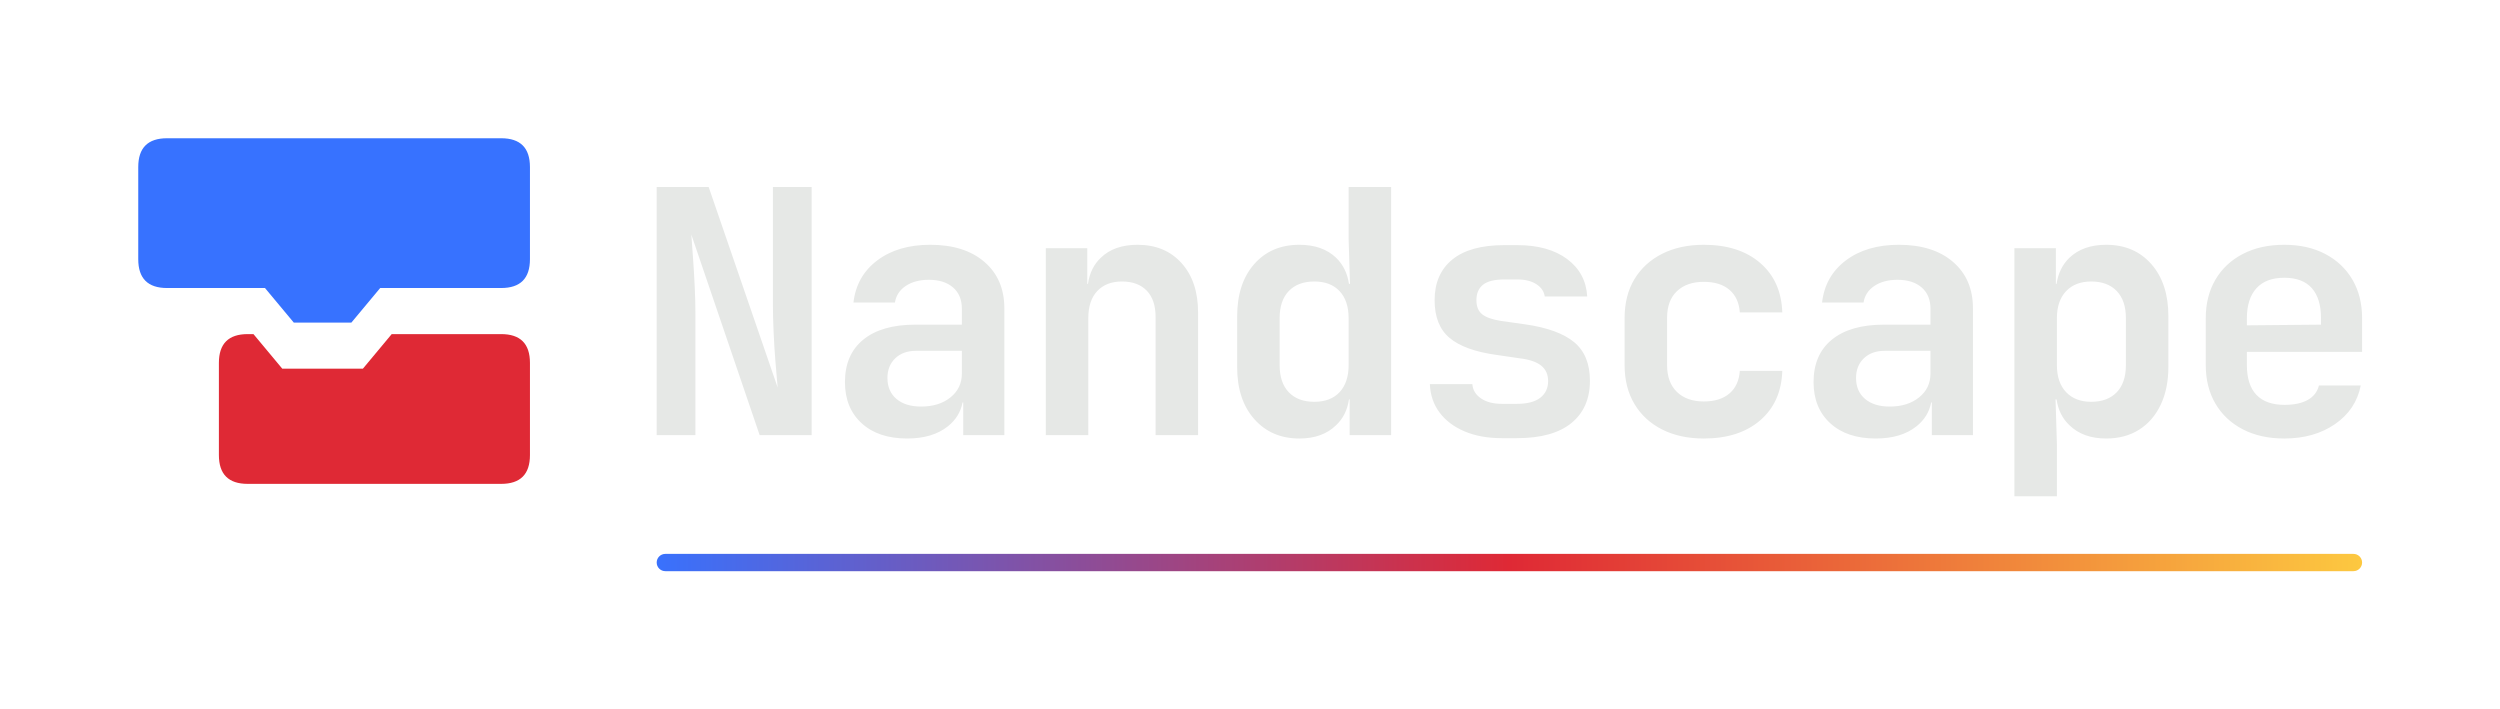
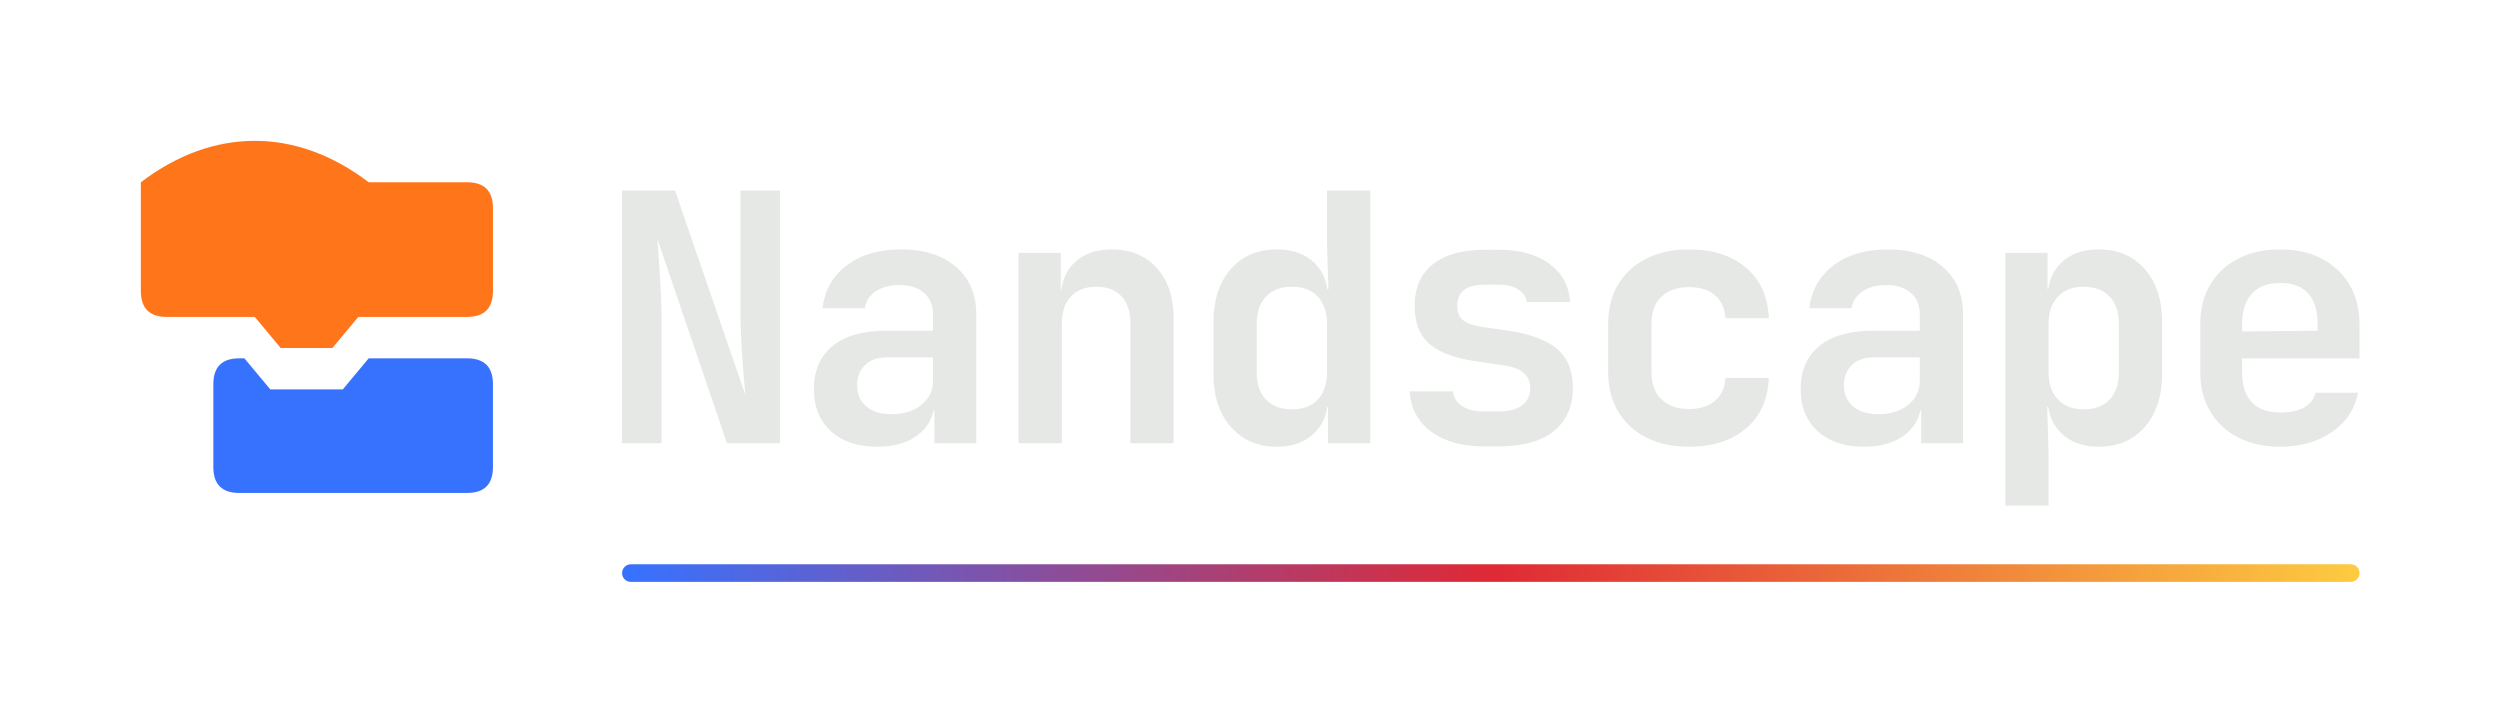
- <svg xmlns="http://www.w3.org/2000/svg" width="868" height="246" viewBox="0 0 868 246" role="img">
-   <g transform="translate(48 48) scale(2)">
-     <path d="M0 5Q0 0 5 0H63Q68 0 68 5V21Q68 26 63 26H42L37 32H27L22 26H5Q0 26 0 21Z" fill="#3772FF" />
-     <path d="M14 39Q14 34 19 34H20L25 40H39L44 34H63Q68 34 68 39V55Q68 60 63 60H19Q14 60 14 55Z" fill="#DF2935" />
+ <svg xmlns="http://www.w3.org/2000/svg" width="852" height="246" viewBox="0 0 852 246" role="img">
+   <g transform="translate(48 48) scale(1.76471)">
+     <path d="M0 8C14 -2.67 30 -2.67 44 8H63Q68 8 68 13V29Q68 34 63 34H42L37 40H27L22 34H5Q0 34 0 29Z" fill="#FF751A" />
+     <path d="M14 47Q14 42 19 42H20L25 48H39L44 42H63Q68 42 68 47V63Q68 68 63 68H19Q14 68 14 63Z" fill="#3772FF" />
  </g>
-   <path transform="translate(219.50 151.07) scale(0.118)" d="M72 0V-730H225L428 -140Q425 -172 421.5 -215.5Q418 -259 416.0 -304.5Q414 -350 414 -384V-730H528V0H375L174 -590Q176 -561 179.0 -520.0Q182 -479 184.0 -436.0Q186 -393 186 -357V0ZM809.0 10Q724.0 10 675.0 -35.0Q626.0 -80 626.0 -156Q626.0 -237 680.0 -281.0Q734.0 -325 833.0 -325H970.0V-372Q970.0 -412 944.0 -434.5Q918.0 -457 873.0 -457Q832.0 -457 805.0 -439.0Q778.0 -421 773.0 -390H651.0Q660.0 -468 721.0 -514.0Q782.0 -560 877.0 -560Q978.0 -560 1036.5 -509.5Q1095.0 -459 1095.0 -373V0H974.0V-96H972.0Q964.0 -54 929.0 -26Q884.0 10 809.0 10ZM850.0 -84Q903.0 -84 936.5 -111.0Q970.0 -138 970.0 -181V-248H835.0Q797.0 -248 774.0 -226.0Q751.0 -204 751.0 -168Q751.0 -129 777.5 -106.5Q804.0 -84 850.0 -84ZM1217.0 0V-550H1339.0V-445H1341.0Q1348.0 -493 1379.0 -522Q1418.0 -560 1487.0 -560Q1568.0 -560 1616.5 -506.0Q1665.0 -452 1665.0 -361V0H1540.0V-348Q1540.0 -398 1514.0 -425.0Q1488.0 -452 1441.0 -452Q1395.0 -452 1368.5 -424.0Q1342.0 -396 1342.0 -344V0ZM1963.0 10Q1881.0 10 1830.5 -47.0Q1780.0 -104 1780.0 -200V-349Q1780.0 -446 1830.0 -503.0Q1880.0 -560 1963.0 -560Q2031.0 -560 2071.0 -522Q2102.0 -492 2109.0 -445H2112.0L2108.0 -576V-730H2233.0V0H2111.0V-105H2109.0Q2102.0 -58 2071.0 -29Q2031.0 10 1963.0 10ZM2007.0 -98Q2055.0 -98 2081.5 -126.5Q2108.0 -155 2108.0 -206V-344Q2108.0 -395 2081.5 -423.5Q2055.0 -452 2007.0 -452.0Q1959.0 -452 1932.0 -424.0Q1905.0 -396 1905.0 -344V-206Q1905.0 -154 1932.0 -126.0Q1959.0 -98 2007.0 -98ZM2559.0 9Q2496.0 9 2449.0 -11.0Q2402.0 -31 2375.5 -66.5Q2349.0 -102 2347.0 -150H2472.0Q2474.0 -124 2497.5 -108.0Q2521.0 -92 2559.0 -92H2603.0Q2649.0 -92 2672.0 -110.0Q2695.0 -128 2695.0 -159Q2695.0 -188 2674.5 -204.5Q2654.0 -221 2611.0 -226L2543.0 -236Q2449.0 -249 2405.0 -286.0Q2361.0 -323 2361.0 -397Q2361.0 -474 2413.0 -516.5Q2465.0 -559 2566.0 -559H2604.0Q2696.0 -559 2751.0 -518.0Q2806.0 -477 2810.0 -408H2685.0Q2682.0 -430 2660.5 -444.0Q2639.0 -458 2604.0 -458H2566.0Q2523.0 -458 2503.5 -442.5Q2484.0 -427 2484.0 -397Q2484.0 -369 2501.0 -355.5Q2518.0 -342 2556.0 -336L2627.0 -326Q2725.0 -312 2771.5 -273.5Q2818.0 -235 2818.0 -160Q2818.0 -80 2763.5 -35.5Q2709.0 9 2603.0 9ZM3153.0 10Q3083.0 10 3030.5 -16.5Q2978.0 -43 2949.0 -91.5Q2920.0 -140 2920.0 -206V-344Q2920.0 -411 2949.0 -459.0Q2978.0 -507 3030.5 -533.5Q3083.0 -560 3153.0 -560Q3257.0 -560 3319.0 -506.5Q3381.0 -453 3384.0 -361H3259.0Q3256.0 -404 3228.5 -427.5Q3201.0 -451 3153.0 -451Q3103.0 -451 3074.0 -423.5Q3045.0 -396 3045.0 -345V-206Q3045.0 -155 3074.0 -127.0Q3103.0 -99 3153.0 -99Q3201.0 -99 3228.5 -122.5Q3256.0 -146 3259.0 -189H3384.0Q3381.0 -97 3319.0 -43.5Q3257.0 10 3153.0 10ZM3659.0 10Q3574.0 10 3525.0 -35.0Q3476.0 -80 3476.0 -156Q3476.0 -237 3530.0 -281.0Q3584.0 -325 3683.0 -325H3820.0V-372Q3820.0 -412 3794.0 -434.5Q3768.0 -457 3723.0 -457Q3682.0 -457 3655.0 -439.0Q3628.0 -421 3623.0 -390H3501.0Q3510.0 -468 3571.0 -514.0Q3632.0 -560 3727.0 -560Q3828.0 -560 3886.5 -509.5Q3945.0 -459 3945.0 -373V0H3824.0V-96H3822.0Q3814.0 -54 3779.0 -26Q3734.0 10 3659.0 10ZM3700.0 -84Q3753.0 -84 3786.5 -111.0Q3820.0 -138 3820.0 -181V-248H3685.0Q3647.0 -248 3624.0 -226.0Q3601.0 -204 3601.0 -168Q3601.0 -129 3627.5 -106.5Q3654.0 -84 3700.0 -84ZM4067.0 180V-550H4189.0V-445H4191.0Q4198.0 -492 4229.0 -522Q4269.0 -560 4337.0 -560Q4420.0 -560 4470.0 -503.0Q4520.0 -446 4520.0 -350V-201Q4520.0 -137 4497.5 -89.5Q4475.0 -42 4434.0 -16.0Q4393.0 10 4337.0 10Q4269.0 10 4229.0 -29Q4198.0 -58 4191.0 -105H4188.0L4192.0 26V180ZM4293.0 -98Q4341.0 -98 4368.0 -126.0Q4395.0 -154 4395.0 -206V-344Q4395.0 -396 4368.0 -424.0Q4341.0 -452 4293.0 -452Q4246.0 -452 4219.0 -423.5Q4192.0 -395 4192.0 -344V-206Q4192.0 -155 4219.0 -126.5Q4246.0 -98 4293.0 -98ZM4861.0 10Q4791.0 10 4739.0 -17.0Q4687.0 -44 4658.5 -92.5Q4630.0 -141 4630.0 -206V-344Q4630.0 -409 4658.5 -457.5Q4687.0 -506 4739.0 -533.0Q4791.0 -560 4861.0 -560Q4930.0 -560 4981.5 -533.0Q5033.0 -506 5061.5 -457.5Q5090.0 -409 5090.0 -344V-245H4751.0V-206Q4751.0 -148 4779.0 -118.5Q4807.0 -89 4862.0 -89Q4904.0 -89 4930.0 -103.5Q4956.0 -118 4963.0 -146H5086.0Q5072.0 -75 5010.5 -32.5Q4949.0 10 4861.0 10ZM4969.0 -325V-345Q4969.0 -402 4942.0 -432.5Q4915.0 -463 4861.0 -463.0Q4807.0 -463 4779.0 -432.0Q4751.0 -401 4751.0 -344V-323Z" fill="#E6E8E6" />
+   <path transform="translate(203.50 151.07) scale(0.118)" d="M72 0V-730H225L428 -140Q425 -172 421.5 -215.5Q418 -259 416.0 -304.5Q414 -350 414 -384V-730H528V0H375L174 -590Q176 -561 179.0 -520.0Q182 -479 184.0 -436.0Q186 -393 186 -357V0ZM809.0 10Q724.0 10 675.0 -35.0Q626.0 -80 626.0 -156Q626.0 -237 680.0 -281.0Q734.0 -325 833.0 -325H970.0V-372Q970.0 -412 944.0 -434.5Q918.0 -457 873.0 -457Q832.0 -457 805.0 -439.0Q778.0 -421 773.0 -390H651.0Q660.0 -468 721.0 -514.0Q782.0 -560 877.0 -560Q978.0 -560 1036.5 -509.5Q1095.0 -459 1095.0 -373V0H974.0V-96H972.0Q964.0 -54 929.0 -26Q884.0 10 809.0 10ZM850.0 -84Q903.0 -84 936.5 -111.0Q970.0 -138 970.0 -181V-248H835.0Q797.0 -248 774.0 -226.0Q751.0 -204 751.0 -168Q751.0 -129 777.5 -106.5Q804.0 -84 850.0 -84ZM1217.0 0V-550H1339.0V-445H1341.0Q1348.0 -493 1379.0 -522Q1418.0 -560 1487.0 -560Q1568.0 -560 1616.5 -506.0Q1665.0 -452 1665.0 -361V0H1540.0V-348Q1540.0 -398 1514.0 -425.0Q1488.0 -452 1441.0 -452Q1395.0 -452 1368.5 -424.0Q1342.0 -396 1342.0 -344V0ZM1963.0 10Q1881.0 10 1830.5 -47.0Q1780.0 -104 1780.0 -200V-349Q1780.0 -446 1830.0 -503.0Q1880.0 -560 1963.0 -560Q2031.0 -560 2071.0 -522Q2102.0 -492 2109.0 -445H2112.0L2108.0 -576V-730H2233.0V0H2111.0V-105H2109.0Q2102.0 -58 2071.0 -29Q2031.0 10 1963.0 10ZM2007.0 -98Q2055.0 -98 2081.5 -126.5Q2108.0 -155 2108.0 -206V-344Q2108.0 -395 2081.5 -423.5Q2055.0 -452 2007.0 -452.0Q1959.0 -452 1932.0 -424.0Q1905.0 -396 1905.0 -344V-206Q1905.0 -154 1932.0 -126.0Q1959.0 -98 2007.0 -98ZM2559.0 9Q2496.0 9 2449.0 -11.0Q2402.0 -31 2375.5 -66.5Q2349.0 -102 2347.0 -150H2472.0Q2474.0 -124 2497.5 -108.0Q2521.0 -92 2559.0 -92H2603.0Q2649.0 -92 2672.0 -110.0Q2695.0 -128 2695.0 -159Q2695.0 -188 2674.5 -204.5Q2654.0 -221 2611.0 -226L2543.0 -236Q2449.0 -249 2405.0 -286.0Q2361.0 -323 2361.0 -397Q2361.0 -474 2413.0 -516.5Q2465.0 -559 2566.0 -559H2604.0Q2696.0 -559 2751.0 -518.0Q2806.0 -477 2810.0 -408H2685.0Q2682.0 -430 2660.5 -444.0Q2639.0 -458 2604.0 -458H2566.0Q2523.0 -458 2503.5 -442.5Q2484.0 -427 2484.0 -397Q2484.0 -369 2501.0 -355.5Q2518.0 -342 2556.0 -336L2627.0 -326Q2725.0 -312 2771.5 -273.5Q2818.0 -235 2818.0 -160Q2818.0 -80 2763.5 -35.5Q2709.0 9 2603.0 9ZM3153.0 10Q3083.0 10 3030.5 -16.5Q2978.0 -43 2949.0 -91.5Q2920.0 -140 2920.0 -206V-344Q2920.0 -411 2949.0 -459.0Q2978.0 -507 3030.5 -533.5Q3083.0 -560 3153.0 -560Q3257.0 -560 3319.0 -506.5Q3381.0 -453 3384.0 -361H3259.0Q3256.0 -404 3228.5 -427.5Q3201.0 -451 3153.0 -451Q3103.0 -451 3074.0 -423.5Q3045.0 -396 3045.0 -345V-206Q3045.0 -155 3074.0 -127.0Q3103.0 -99 3153.0 -99Q3201.0 -99 3228.5 -122.5Q3256.0 -146 3259.0 -189H3384.0Q3381.0 -97 3319.0 -43.5Q3257.0 10 3153.0 10ZM3659.0 10Q3574.0 10 3525.0 -35.0Q3476.0 -80 3476.0 -156Q3476.0 -237 3530.0 -281.0Q3584.0 -325 3683.0 -325H3820.0V-372Q3820.0 -412 3794.0 -434.5Q3768.0 -457 3723.0 -457Q3682.0 -457 3655.0 -439.0Q3628.0 -421 3623.0 -390H3501.0Q3510.0 -468 3571.0 -514.0Q3632.0 -560 3727.0 -560Q3828.0 -560 3886.5 -509.5Q3945.0 -459 3945.0 -373V0H3824.0V-96H3822.0Q3814.0 -54 3779.0 -26Q3734.0 10 3659.0 10ZM3700.0 -84Q3753.0 -84 3786.5 -111.0Q3820.0 -138 3820.0 -181V-248H3685.0Q3647.0 -248 3624.0 -226.0Q3601.0 -204 3601.0 -168Q3601.0 -129 3627.5 -106.5Q3654.0 -84 3700.0 -84ZM4067.0 180V-550H4189.0V-445H4191.0Q4198.0 -492 4229.0 -522Q4269.0 -560 4337.0 -560Q4420.0 -560 4470.0 -503.0Q4520.0 -446 4520.0 -350V-201Q4520.0 -137 4497.5 -89.5Q4475.0 -42 4434.0 -16.0Q4393.0 10 4337.0 10Q4269.0 10 4229.0 -29Q4198.0 -58 4191.0 -105H4188.0L4192.0 26V180ZM4293.0 -98Q4341.0 -98 4368.0 -126.0Q4395.0 -154 4395.0 -206V-344Q4395.0 -396 4368.0 -424.0Q4341.0 -452 4293.0 -452Q4246.0 -452 4219.0 -423.5Q4192.0 -395 4192.0 -344V-206Q4192.0 -155 4219.0 -126.5Q4246.0 -98 4293.0 -98ZM4861.0 10Q4791.0 10 4739.0 -17.0Q4687.0 -44 4658.5 -92.5Q4630.0 -141 4630.0 -206V-344Q4630.0 -409 4658.5 -457.5Q4687.0 -506 4739.0 -533.0Q4791.0 -560 4861.0 -560Q4930.0 -560 4981.5 -533.0Q5033.0 -506 5061.5 -457.5Q5090.0 -409 5090.0 -344V-245H4751.0V-206Q4751.0 -148 4779.0 -118.5Q4807.0 -89 4862.0 -89Q4904.0 -89 4930.0 -103.5Q4956.0 -118 4963.0 -146H5086.0Q5072.0 -75 5010.5 -32.5Q4949.0 10 4861.0 10ZM4969.0 -325V-345Q4969.0 -402 4942.0 -432.5Q4915.0 -463 4861.0 -463.0Q4807.0 -463 4779.0 -432.0Q4751.0 -401 4751.0 -344V-323Z" fill="#E6E8E6" />
  <defs>
    <linearGradient id="g" x1="0" x2="1" y1="0" y2="0">
      <stop offset="0" stop-color="#3772FF" />
      <stop offset=".5" stop-color="#DF2935" />
      <stop offset="1" stop-color="#FDCA40" />
    </linearGradient>
  </defs>
-   <rect x="228.00" y="192.31" width="592.12" height="6" rx="3" fill="url(#g)" />
+   <rect x="212.00" y="192.31" width="592.12" height="6" rx="3" fill="url(#g)" />
</svg>
